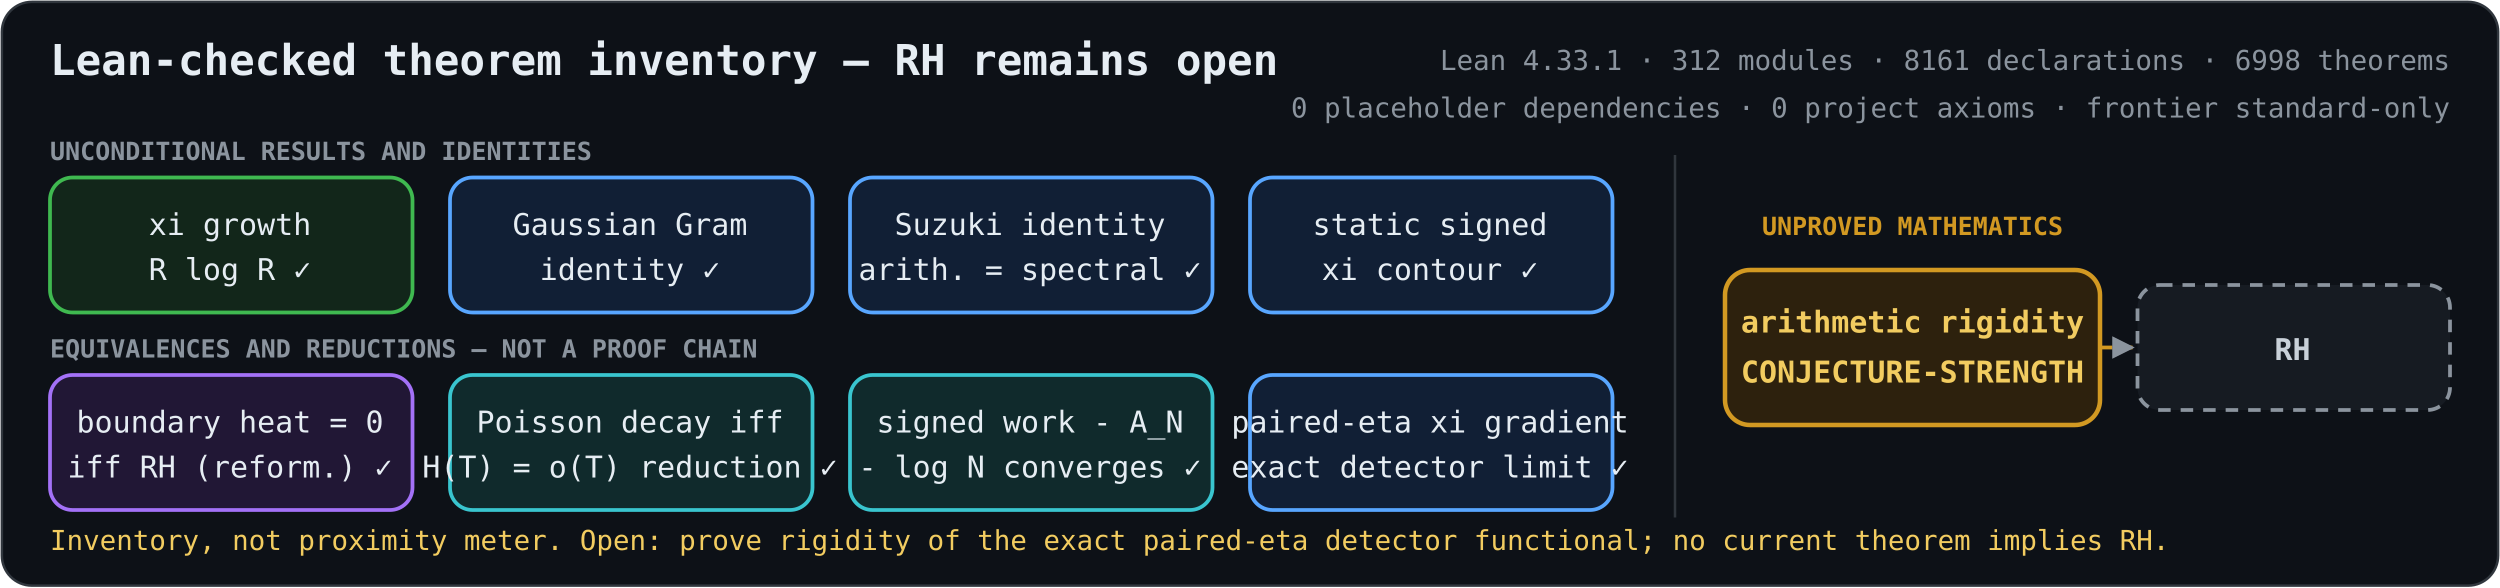
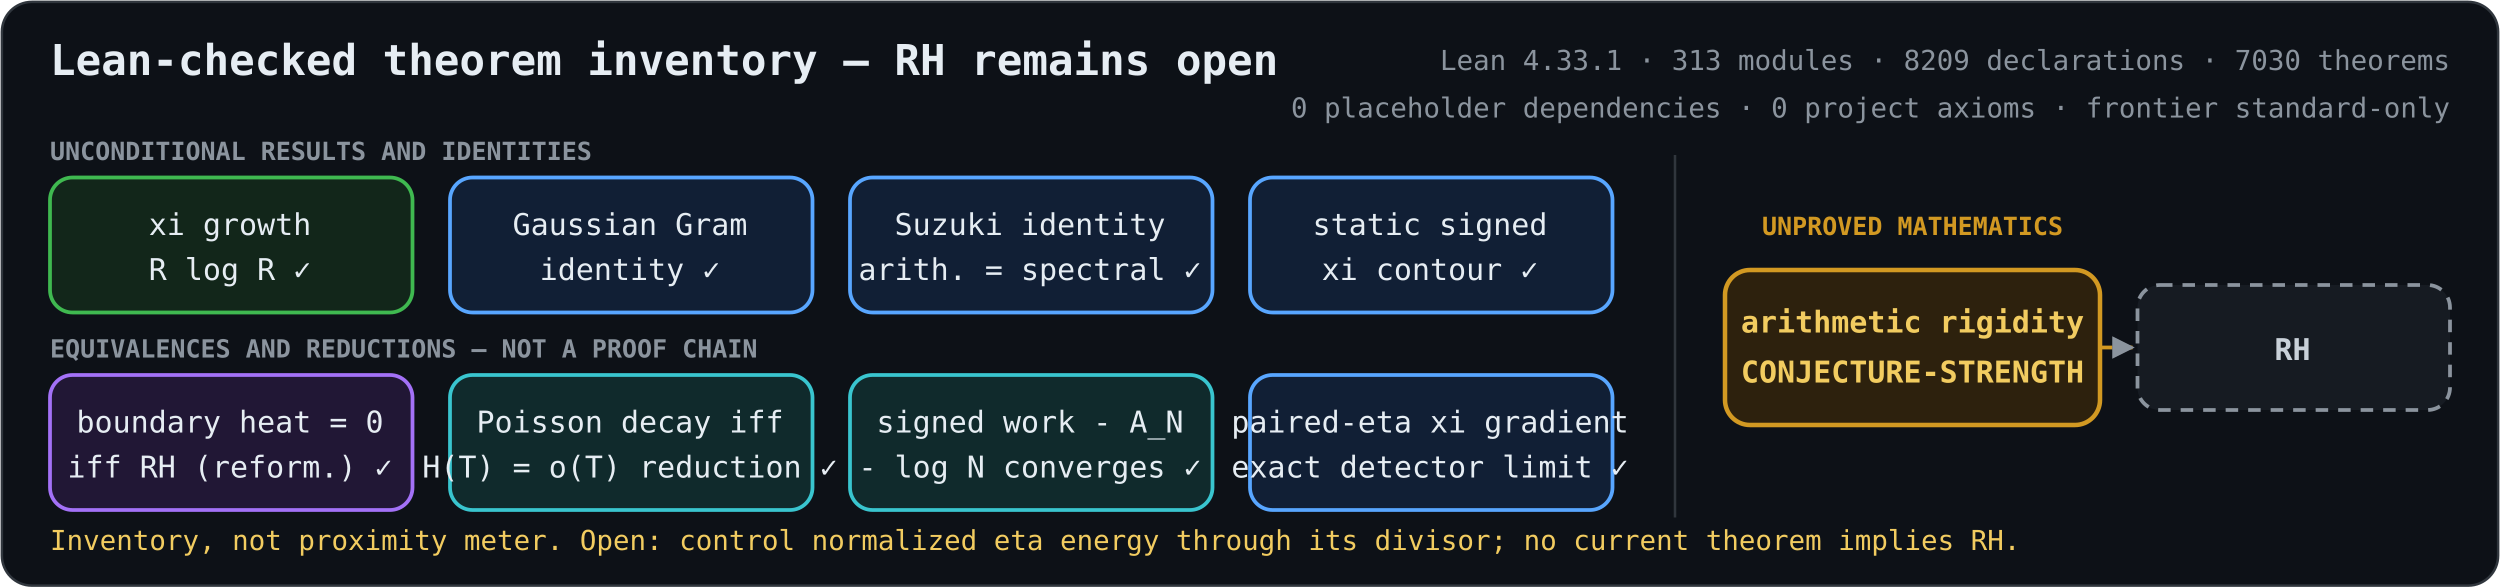
<svg xmlns="http://www.w3.org/2000/svg" role="img" aria-labelledby="title description" viewBox="0 0 1000 235">
  <defs>
    <marker id="arrow" viewBox="0 0 10 10" refX="9" refY="5" markerWidth="6" markerHeight="6" orient="auto-start-reverse">
      <path d="M 0 0 L 10 5 L 0 10 z" fill="#8b949e" />
    </marker>
    <style>
      .bg { fill: #0d1117; stroke: #30363d; }
      text { fill: #e6edf3; font-family: ui-monospace, SFMono-Regular, Menlo, Consolas, monospace; font-size: 12px; text-anchor: middle; }
      .heading { font-size: 17px; font-weight: 700; text-anchor: start; }
      .metrics { fill: #8b949e; font-size: 11px; text-anchor: end; }
      .proved rect { fill: #12261a; stroke: #3fb950; stroke-width: 1.5; }
      .proved.equivalence rect { fill: #211735; stroke: #a371f7; }
      .proved.bridge rect { fill: #111f35; stroke: #58a6ff; }
      .proved.reduction rect { fill: #102a2c; stroke: #39c5cf; }
      .open rect { fill: #2d210d; stroke: #d29922; stroke-width: 1.8; }
      .goal rect { fill: #161b22; stroke: #8b949e; stroke-width: 1.5; stroke-dasharray: 5 4; }
      .open text { fill: #f2cc60; font-weight: 700; }
      .goal text { fill: #c9d1d9; font-weight: 700; }
      .open-edge { fill: none; stroke: #d29922; stroke-width: 1.5; stroke-dasharray: 5 4; marker-end: url(#arrow); }
      .section { fill: #8b949e; font-size: 10px; font-weight: 700; text-anchor: start; }
      .gap-label { fill: #d29922; font-size: 10px; font-weight: 700; }
      .frontier { fill: #f2cc60; font-size: 11px; text-anchor: start; }
    </style>
  </defs>
  <rect class="bg" x="0.75" y="0.75" width="998.5" height="233.5" rx="12" />
  <text class="heading" x="20" y="30">Lean-checked theorem inventory — RH remains open</text>
-   <text class="metrics" x="980" y="28">Lean 4.33.1 · 312 modules · 8161 declarations · 6998 theorems</text>
+   <text class="metrics" x="980" y="28">Lean 4.33.1 · 313 modules · 8209 declarations · 7030 theorems</text>
  <text class="metrics" x="980" y="47">0 placeholder dependencies · 0 project axioms · frontier standard-only</text>
  <text class="section" x="20" y="64">UNCONDITIONAL RESULTS AND IDENTITIES</text>
  <text class="section" x="20" y="143">EQUIVALENCES AND REDUCTIONS — NOT A PROOF CHAIN</text>
  <line x1="670" y1="62" x2="670" y2="207" stroke="#30363d" />
  <text class="gap-label" x="765" y="94">UNPROVED MATHEMATICS</text>
  <path class="open-edge" d="M840 139 H853" />
  <g class="proved unconditional">
    <rect x="20" y="71" width="145" height="54" rx="9" />
    <text x="92" y="94">xi growth</text>
    <text x="92" y="112">R log R  ✓</text>
  </g>
  <g class="proved bridge">
    <rect x="180" y="71" width="145" height="54" rx="9" />
    <text x="252" y="94">Gaussian Gram</text>
    <text x="252" y="112">identity  ✓</text>
  </g>
  <g class="proved bridge">
    <rect x="340" y="71" width="145" height="54" rx="9" />
    <text x="412" y="94">Suzuki identity</text>
    <text x="412" y="112">arith. = spectral  ✓</text>
  </g>
  <g class="proved bridge">
    <rect x="500" y="71" width="145" height="54" rx="9" />
    <text x="572" y="94">static signed</text>
    <text x="572" y="112">xi contour  ✓</text>
  </g>
  <g class="proved equivalence">
    <rect x="20" y="150" width="145" height="54" rx="9" />
    <text x="92" y="173">boundary heat = 0</text>
    <text x="92" y="191">iff RH (reform.)  ✓</text>
  </g>
  <g class="proved reduction">
    <rect x="180" y="150" width="145" height="54" rx="9" />
    <text x="252" y="173">Poisson decay iff</text>
    <text x="252" y="191">H(T) = o(T) reduction  ✓</text>
  </g>
  <g class="proved reduction">
    <rect x="340" y="150" width="145" height="54" rx="9" />
    <text x="412" y="173">signed work - A_N</text>
    <text x="412" y="191">- log N converges  ✓</text>
  </g>
  <g class="proved bridge">
    <rect x="500" y="150" width="145" height="54" rx="9" />
    <text x="572" y="173">paired-eta xi gradient</text>
    <text x="572" y="191">exact detector limit  ✓</text>
  </g>
  <g class="open">
    <rect x="690" y="108" width="150" height="62" rx="10" />
    <text x="765" y="133">arithmetic rigidity</text>
    <text x="765" y="153">CONJECTURE-STRENGTH</text>
  </g>
  <g class="goal">
    <rect x="855" y="114" width="125" height="50" rx="9" />
    <text x="917" y="144">RH</text>
  </g>
-   <text class="frontier" x="20" y="220">Inventory, not proximity meter. Open: prove rigidity of the exact paired-eta detector functional; no current theorem implies RH.</text>
+   <text class="frontier" x="20" y="220">Inventory, not proximity meter. Open: control normalized eta energy through its divisor; no current theorem implies RH.</text>
</svg>
